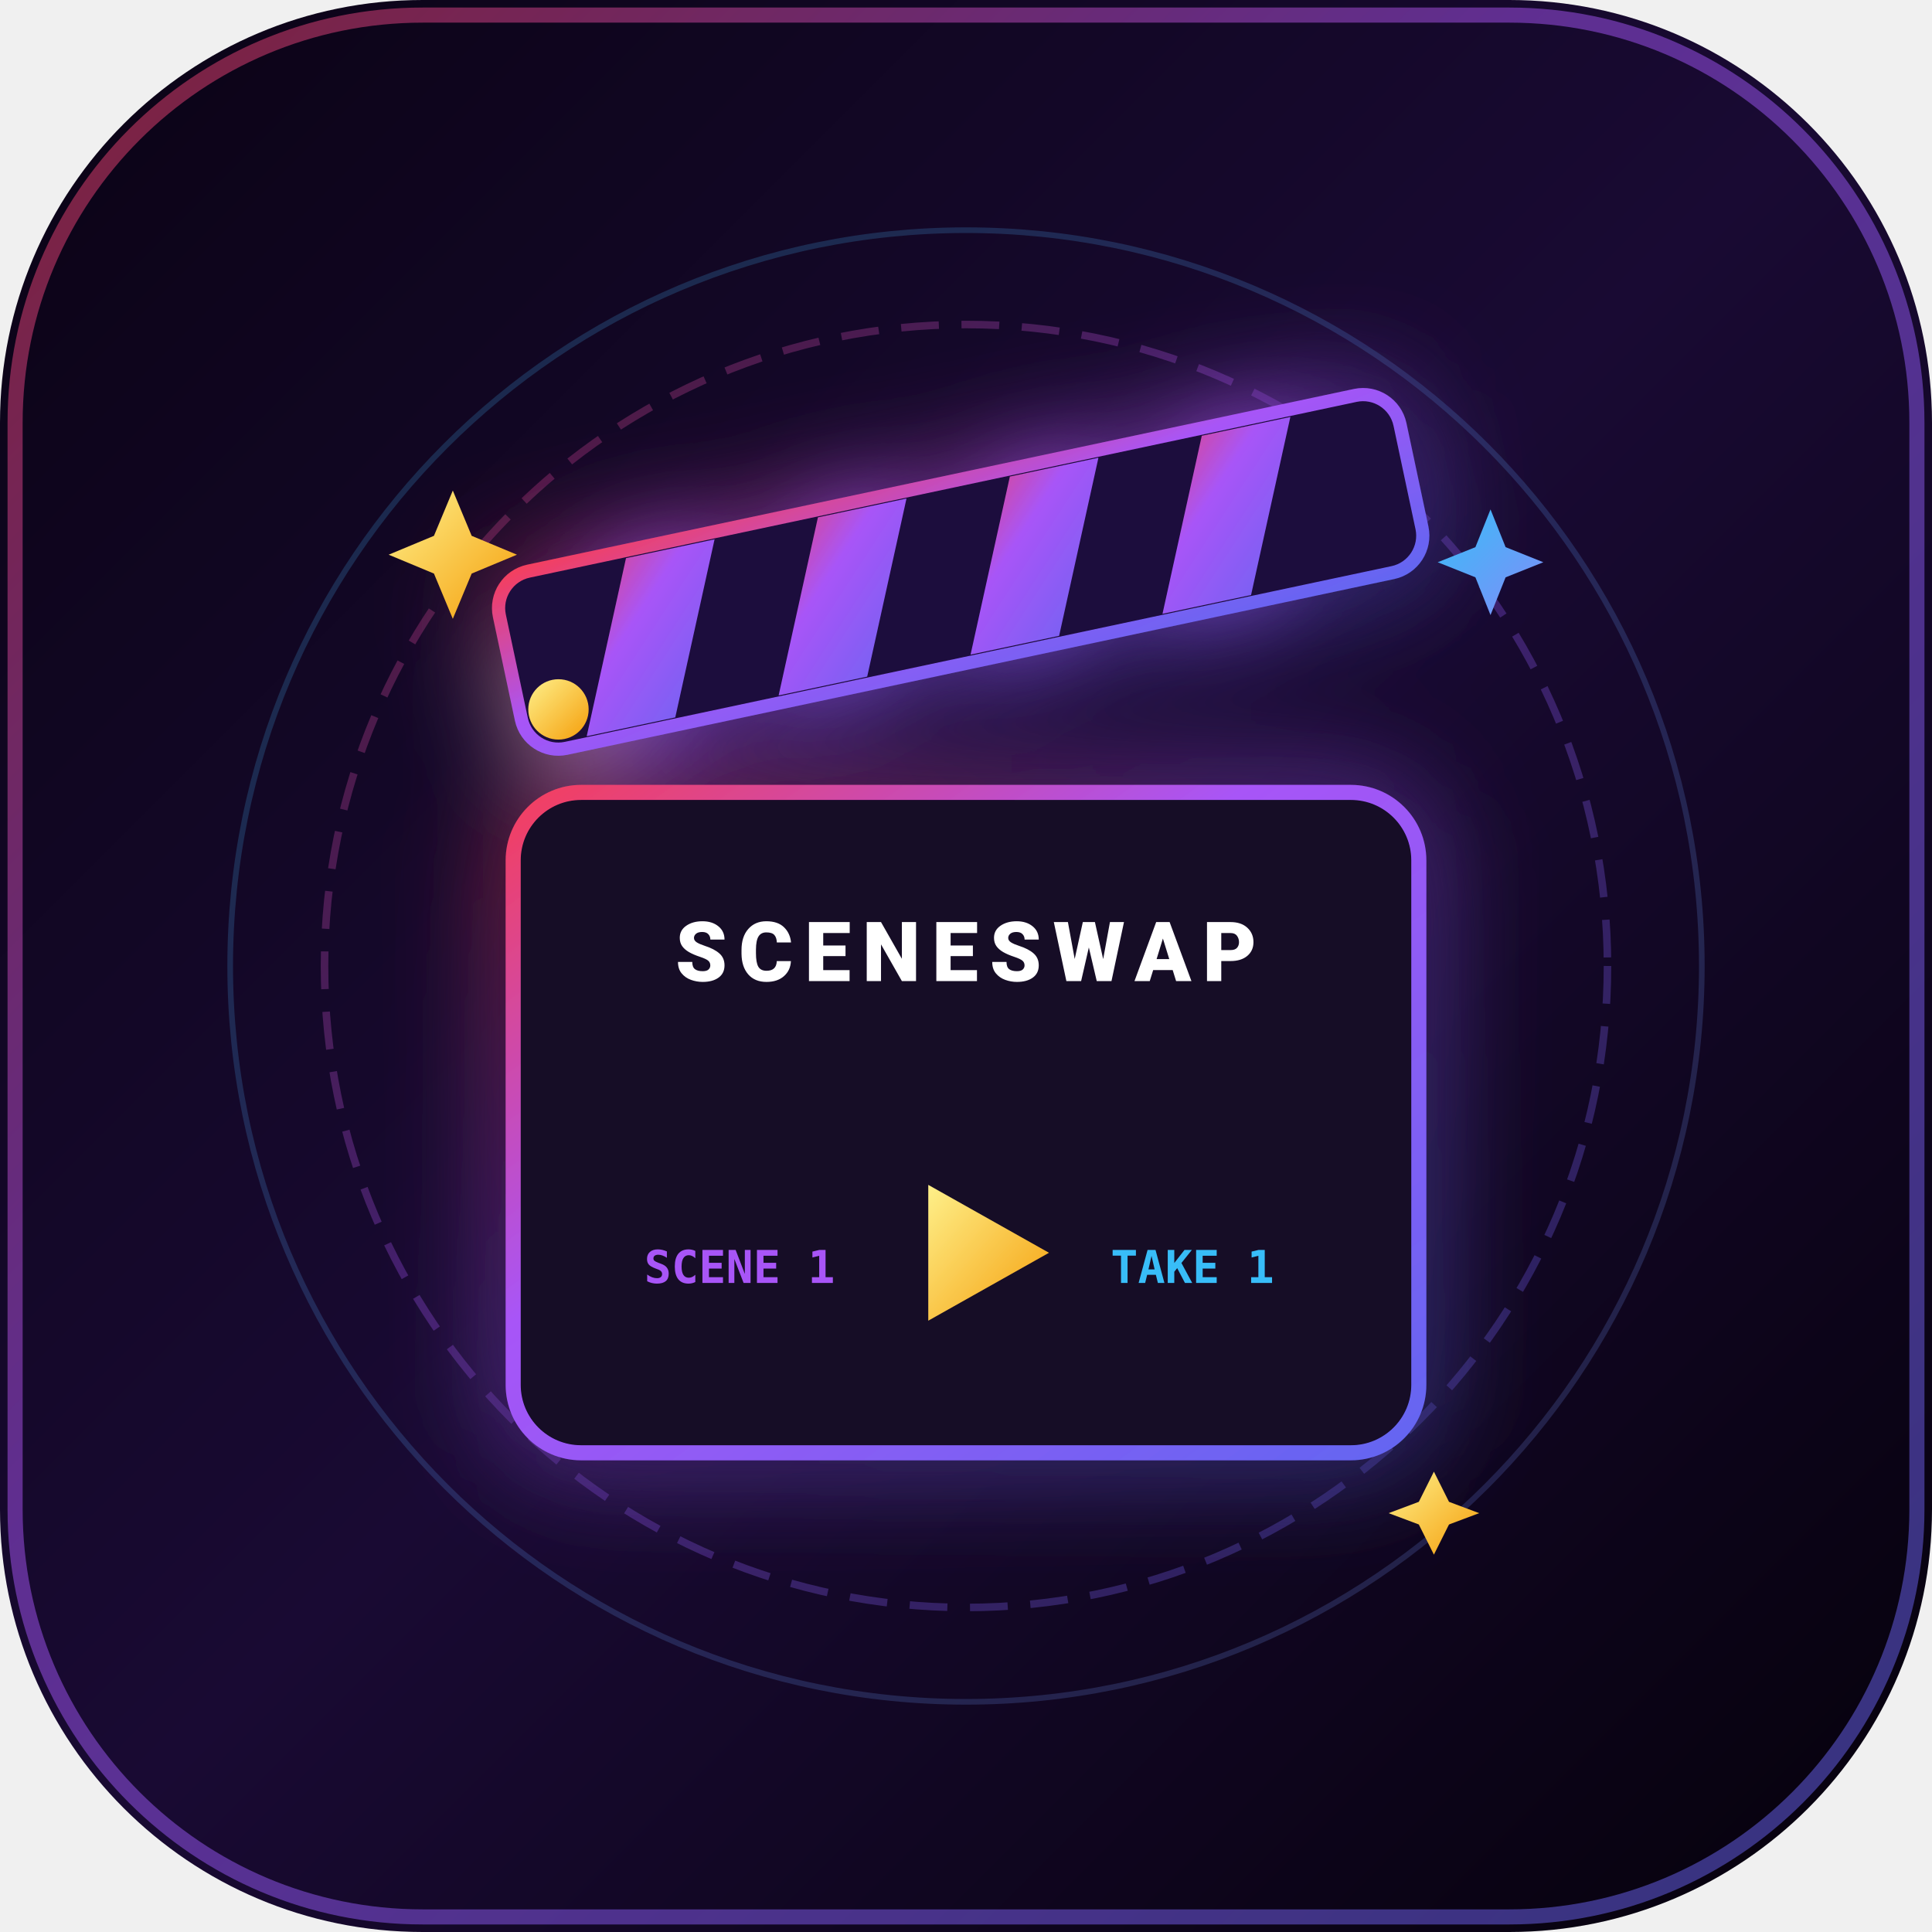
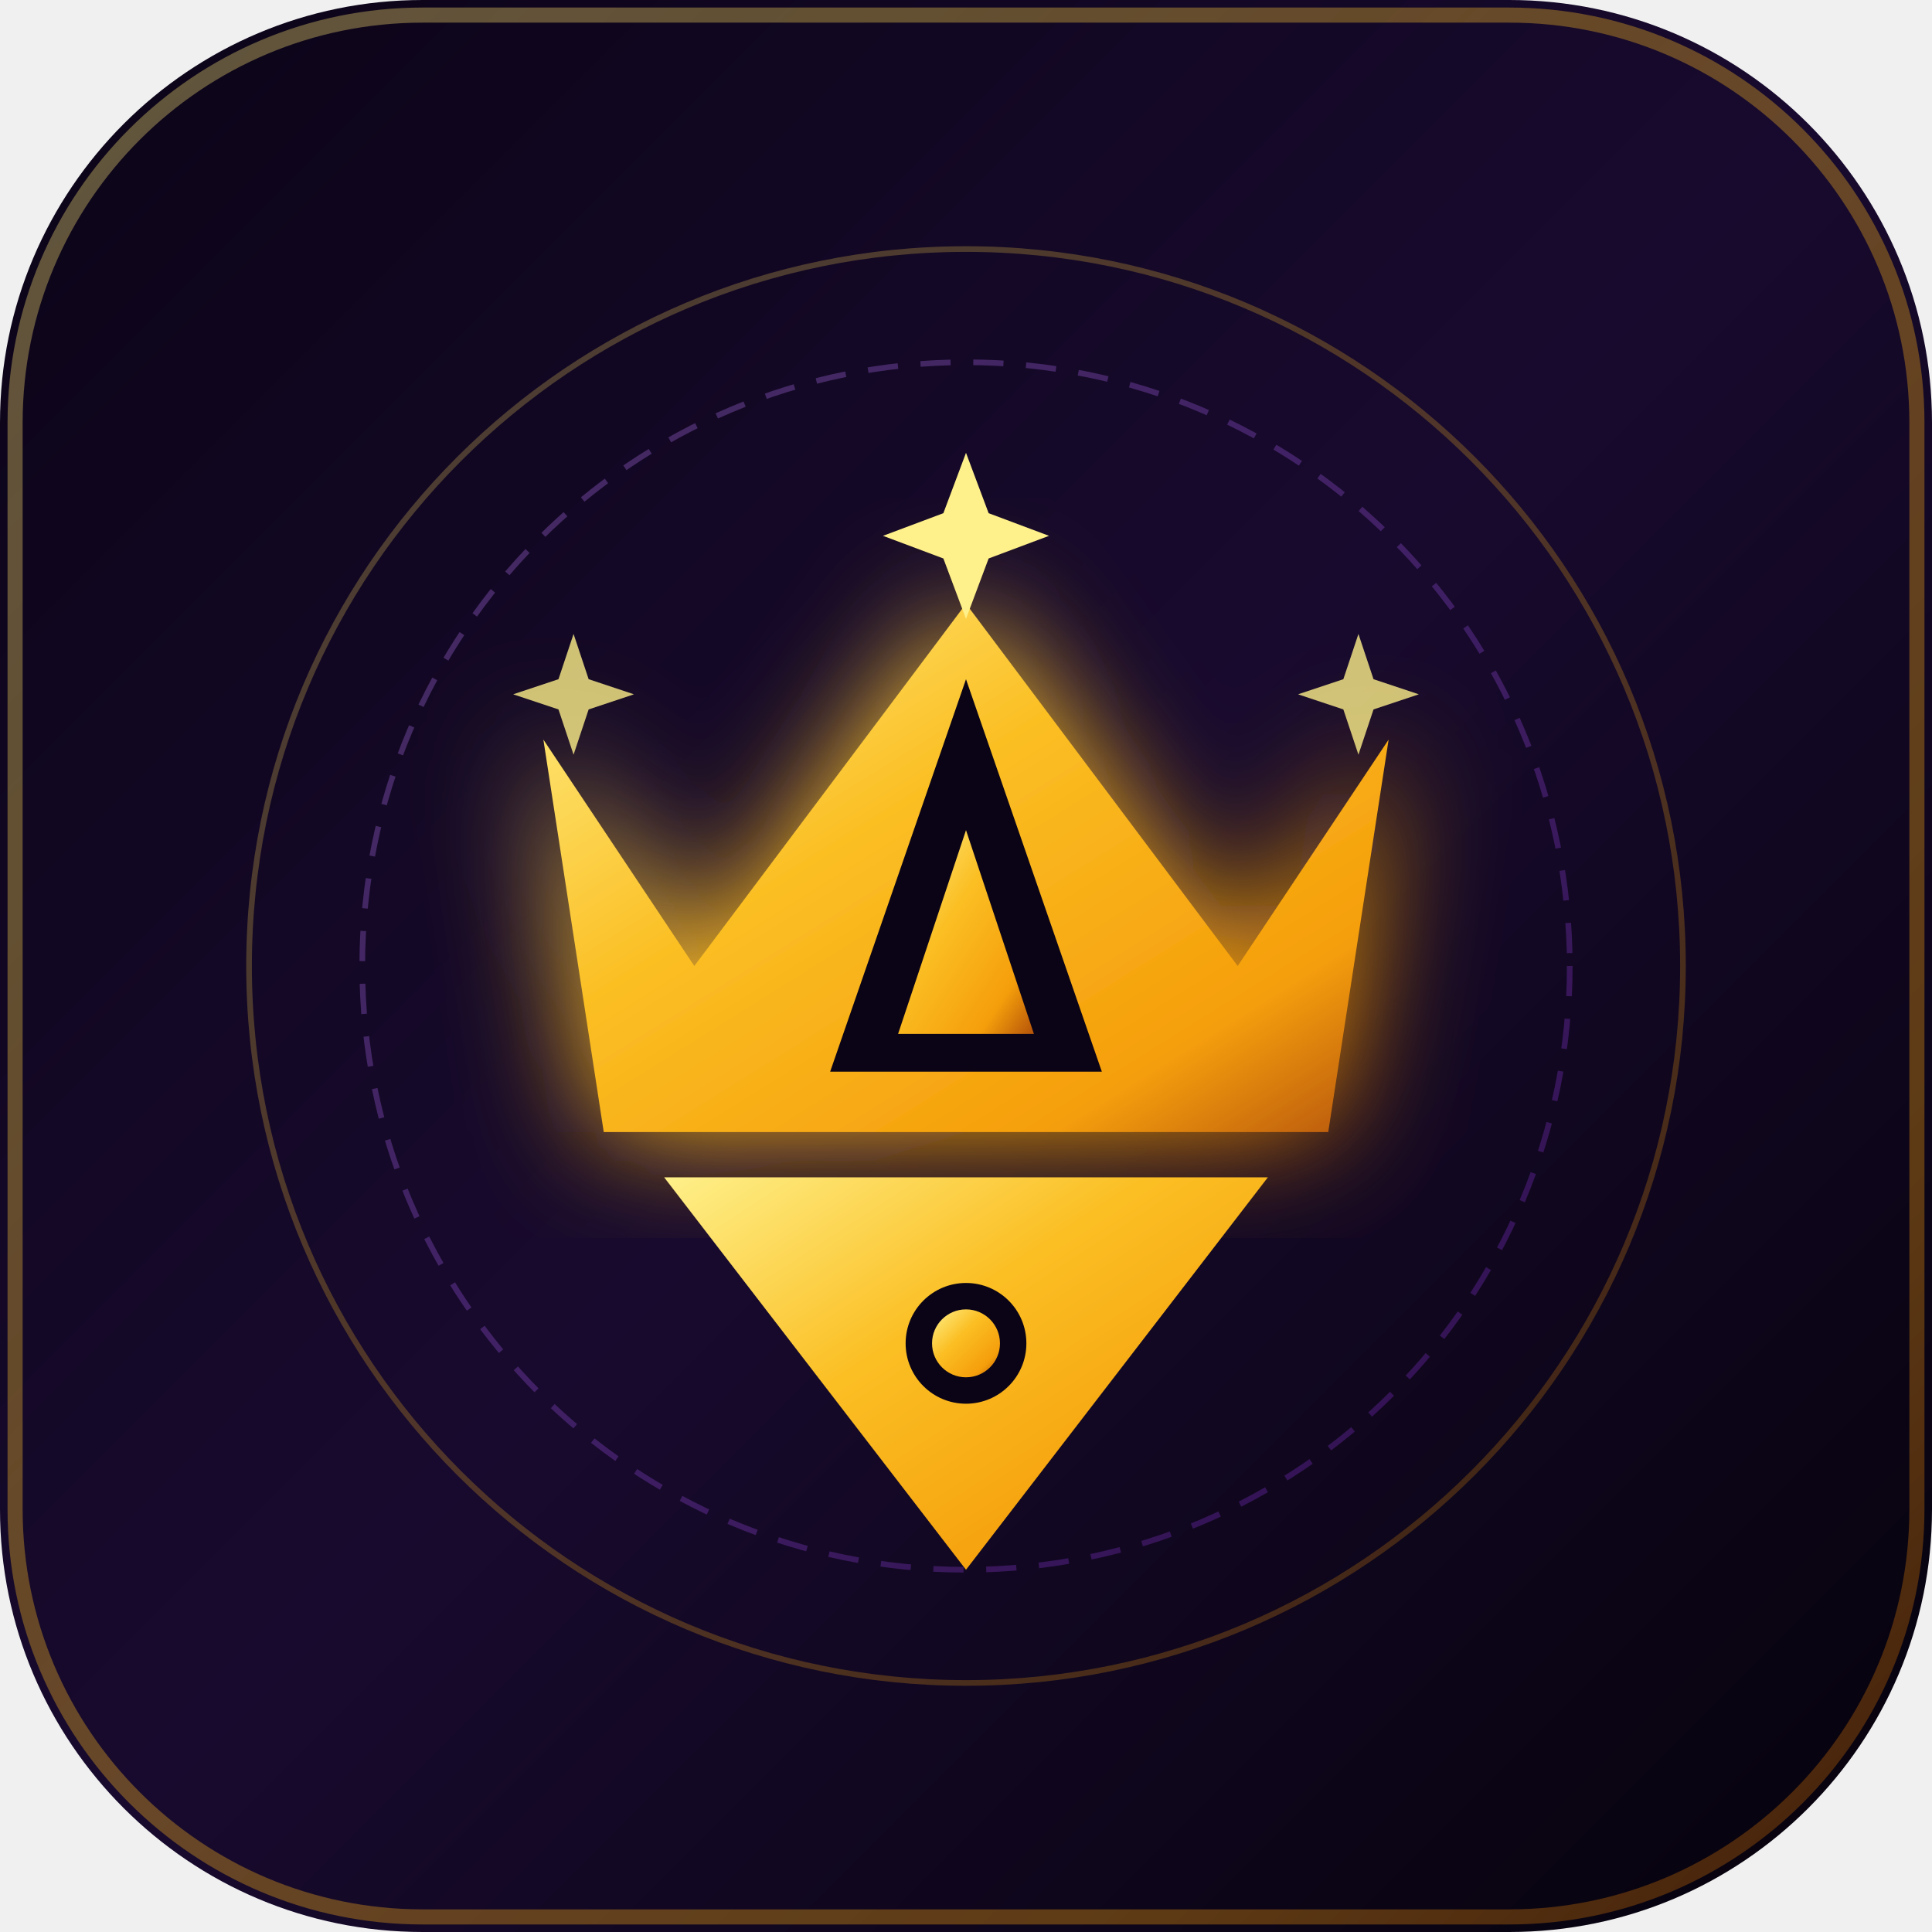
<svg xmlns="http://www.w3.org/2000/svg" width="512" height="512" viewBox="0 0 512 512" fill="none">
  <defs>
    <linearGradient id="bgGrad" x1="0%" y1="0%" x2="100%" y2="100%">
-       <stop offset="0%" stop-color="#0a0314" />
-       <stop offset="50%" stop-color="#190a33" />
-       <stop offset="100%" stop-color="#05010a" />
+       <stop offset="0%" stop-color="#0b0416" />
+       <stop offset="50%" stop-color="#180a2e" />
+       <stop offset="100%" stop-color="#05020a" />
    </linearGradient>
-     <linearGradient id="neonPurple" x1="0%" y1="0%" x2="100%" y2="100%">
-       <stop offset="0%" stop-color="#f43f5e" />
-       <stop offset="40%" stop-color="#a855f7" />
-       <stop offset="100%" stop-color="#6366f1" />
+     <linearGradient id="goldGrad" x1="0%" y1="0%" x2="100%" y2="100%">
+       <stop offset="0%" stop-color="#fef08a" />
+       <stop offset="40%" stop-color="#fbbf24" />
+       <stop offset="80%" stop-color="#f59e0b" />
+       <stop offset="100%" stop-color="#b45309" />
    </linearGradient>
-     <linearGradient id="accentCyan" x1="0%" y1="0%" x2="100%" y2="100%">
-       <stop offset="0%" stop-color="#38bdf8" />
-       <stop offset="100%" stop-color="#818cf8" />
+     <linearGradient id="purpleGlow" x1="0%" y1="0%" x2="100%" y2="100%">
+       <stop offset="0%" stop-color="#c084fc" />
+       <stop offset="100%" stop-color="#7e22ce" />
    </linearGradient>
-     <linearGradient id="amberGold" x1="0%" y1="0%" x2="100%" y2="100%">
-       <stop offset="0%" stop-color="#fef08a" />
-       <stop offset="100%" stop-color="#f59e0b" />
-     </linearGradient>
-     <filter id="neonGlow" x="-20%" y="-20%" width="140%" height="140%">
-       <feGaussianBlur stdDeviation="14" result="blur" />
+     <filter id="glow" x="-20%" y="-20%" width="140%" height="140%">
+       <feGaussianBlur stdDeviation="16" result="blur" />
      <feComposite in="SourceGraphic" in2="blur" operator="over" />
    </filter>
  </defs>
  <rect width="512" height="512" rx="112" fill="url(#bgGrad)" />
-   <rect width="504" height="504" x="4" y="4" rx="108" fill="none" stroke="url(#neonPurple)" stroke-width="4" stroke-opacity="0.5" />
-   <circle cx="256" cy="256" r="170" fill="none" stroke="url(#neonPurple)" stroke-width="2" stroke-opacity="0.3" stroke-dasharray="10 6" />
-   <circle cx="256" cy="256" r="195" fill="none" stroke="url(#accentCyan)" stroke-width="1.5" stroke-opacity="0.2" />
-   <g filter="url(#neonGlow)">
-     <rect x="136" y="210" width="240" height="175" rx="18" fill="#130826" stroke="url(#neonPurple)" stroke-width="4" />
-     <line x1="136" y1="280" x2="376" y2="280" stroke="url(#neonPurple)" stroke-width="2.5" stroke-opacity="0.4" />
-     <line x1="256" y1="280" x2="256" y2="385" stroke="url(#neonPurple)" stroke-width="2.5" stroke-opacity="0.4" />
-     <g transform="rotate(-12 140 180)">
-       <rect x="136" y="152" width="244" height="48" rx="10" fill="#1e0b3c" stroke="url(#neonPurple)" stroke-width="3.5" />
-       <path d="M172 154 L196 154 L176 198 L152 198 Z" fill="url(#neonPurple)" />
-       <path d="M224 154 L248 154 L228 198 L204 198 Z" fill="url(#neonPurple)" />
-       <path d="M276 154 L300 154 L280 198 L256 198 Z" fill="url(#neonPurple)" />
-       <path d="M328 154 L352 154 L332 198 L308 198 Z" fill="url(#neonPurple)" />
-     </g>
-     <circle cx="148" cy="188" r="8" fill="url(#amberGold)" />
-     <polygon points="246,314 278,332 246,350" fill="url(#amberGold)" />
+   <rect width="504" height="504" x="4" y="4" rx="108" fill="none" stroke="url(#goldGrad)" stroke-width="4" stroke-opacity="0.35" />
+   <circle cx="256" cy="256" r="160" fill="none" stroke="url(#purpleGlow)" stroke-width="1.5" stroke-opacity="0.3" stroke-dasharray="8 6" />
+   <circle cx="256" cy="256" r="190" fill="none" stroke="url(#goldGrad)" stroke-width="1.5" stroke-opacity="0.25" />
+   <g filter="url(#glow)">
+     <path d="M144 196 L184 256 L256 160 L328 256 L368 196 L352 300 H160 Z" fill="url(#goldGrad)" />
  </g>
-   <text x="256" y="260" font-family="-apple-system, BlinkMacSystemFont, 'Segoe UI', Roboto, sans-serif" font-size="22" font-weight="900" fill="#ffffff" letter-spacing="3" text-anchor="middle">SCENESWAP</text>
-   <text x="196" y="340" font-family="monospace" font-size="12" font-weight="700" fill="#a855f7" text-anchor="middle">SCENE 1</text>
-   <text x="316" y="340" font-family="monospace" font-size="12" font-weight="700" fill="#38bdf8" text-anchor="middle">TAKE 1</text>
-   <polygon points="120,130 125,142 137,147 125,152 120,164 115,152 103,147 115,142" fill="url(#amberGold)" />
-   <polygon points="395,135 399,145 409,149 399,153 395,163 391,153 381,149 391,145" fill="url(#accentCyan)" />
-   <polygon points="380,390 384,398 392,401 384,404 380,412 376,404 368,401 376,398" fill="url(#amberGold)" />
+   <path d="M256 180 L292 284 H220 Z" fill="#0b0416" />
+   <path d="M256 220 L274 274 H238 Z" fill="url(#goldGrad)" />
+   <path d="M176 312 H336 L256 416 Z" fill="url(#goldGrad)" />
+   <circle cx="256" cy="356" r="16" fill="#0b0416" />
+   <circle cx="256" cy="356" r="9" fill="url(#goldGrad)" />
+   <polygon points="256,120 262,136 278,142 262,148 256,164 250,148 234,142 250,136" fill="#fef08a" />
+   <polygon points="152,168 156,180 168,184 156,188 152,200 148,188 136,184 148,180" fill="#fef08a" opacity="0.8" />
+   <polygon points="360,168 364,180 376,184 364,188 360,200 356,188 344,184 356,180" fill="#fef08a" opacity="0.8" />
</svg>
